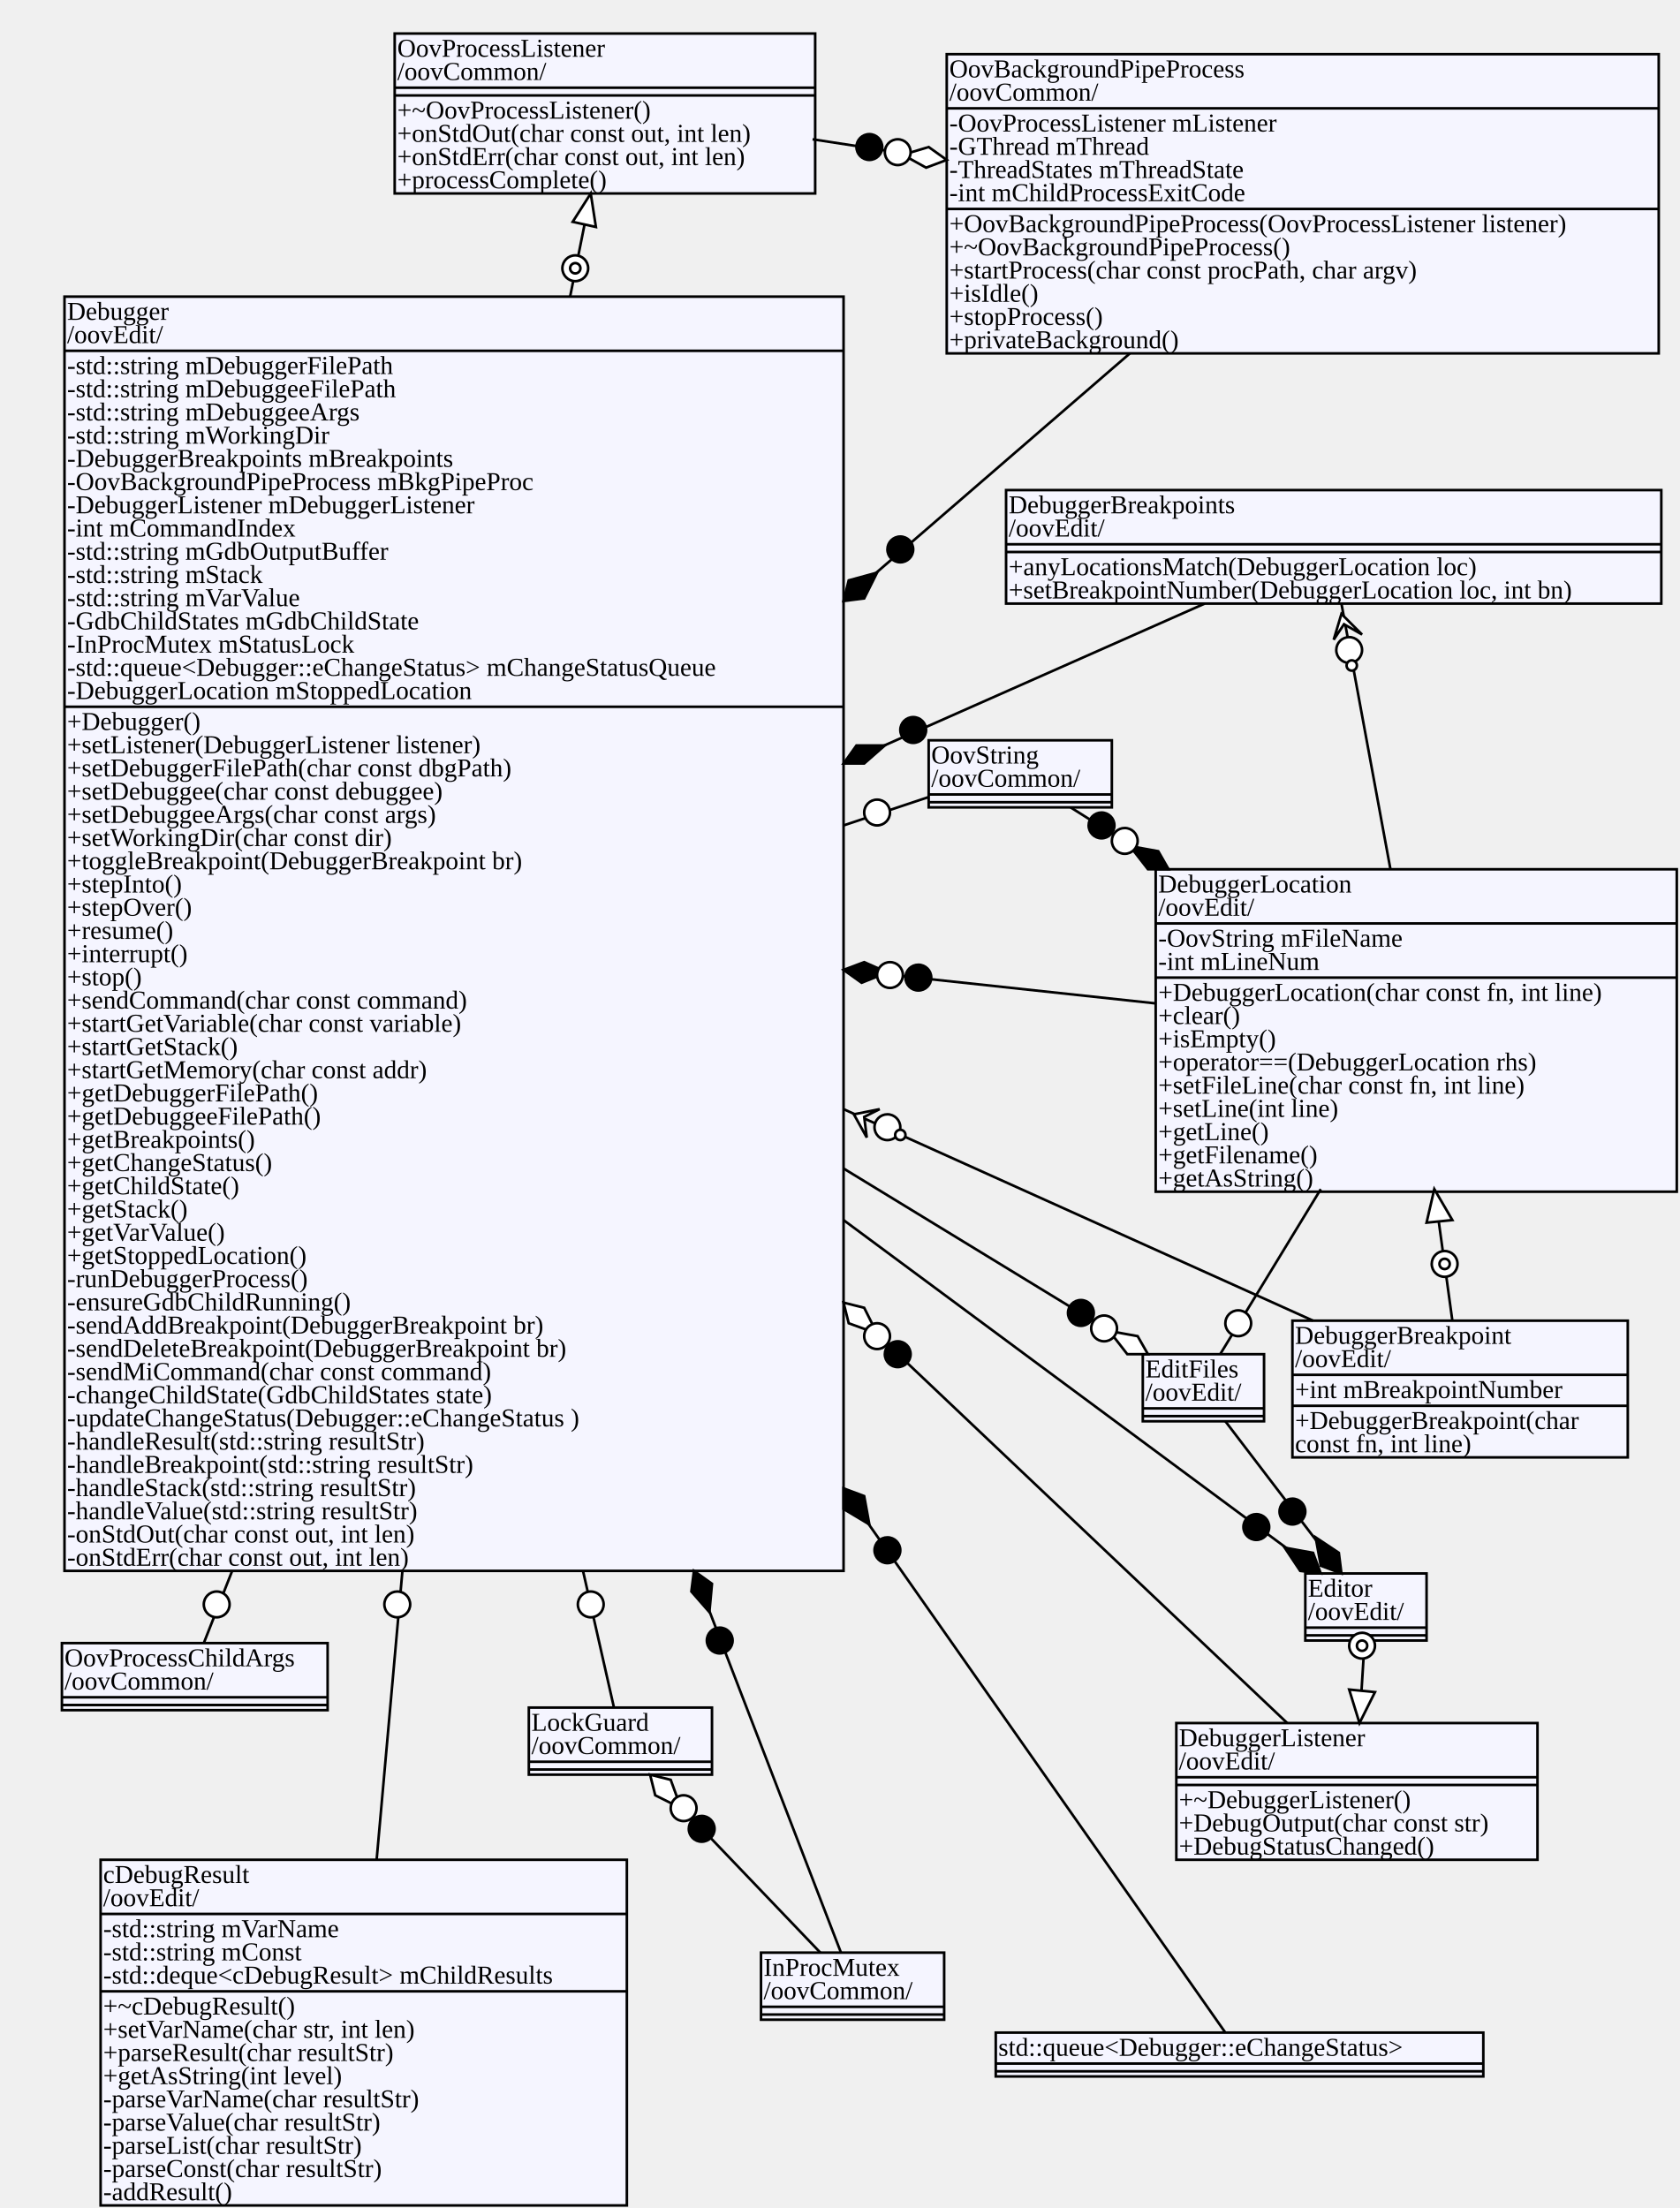
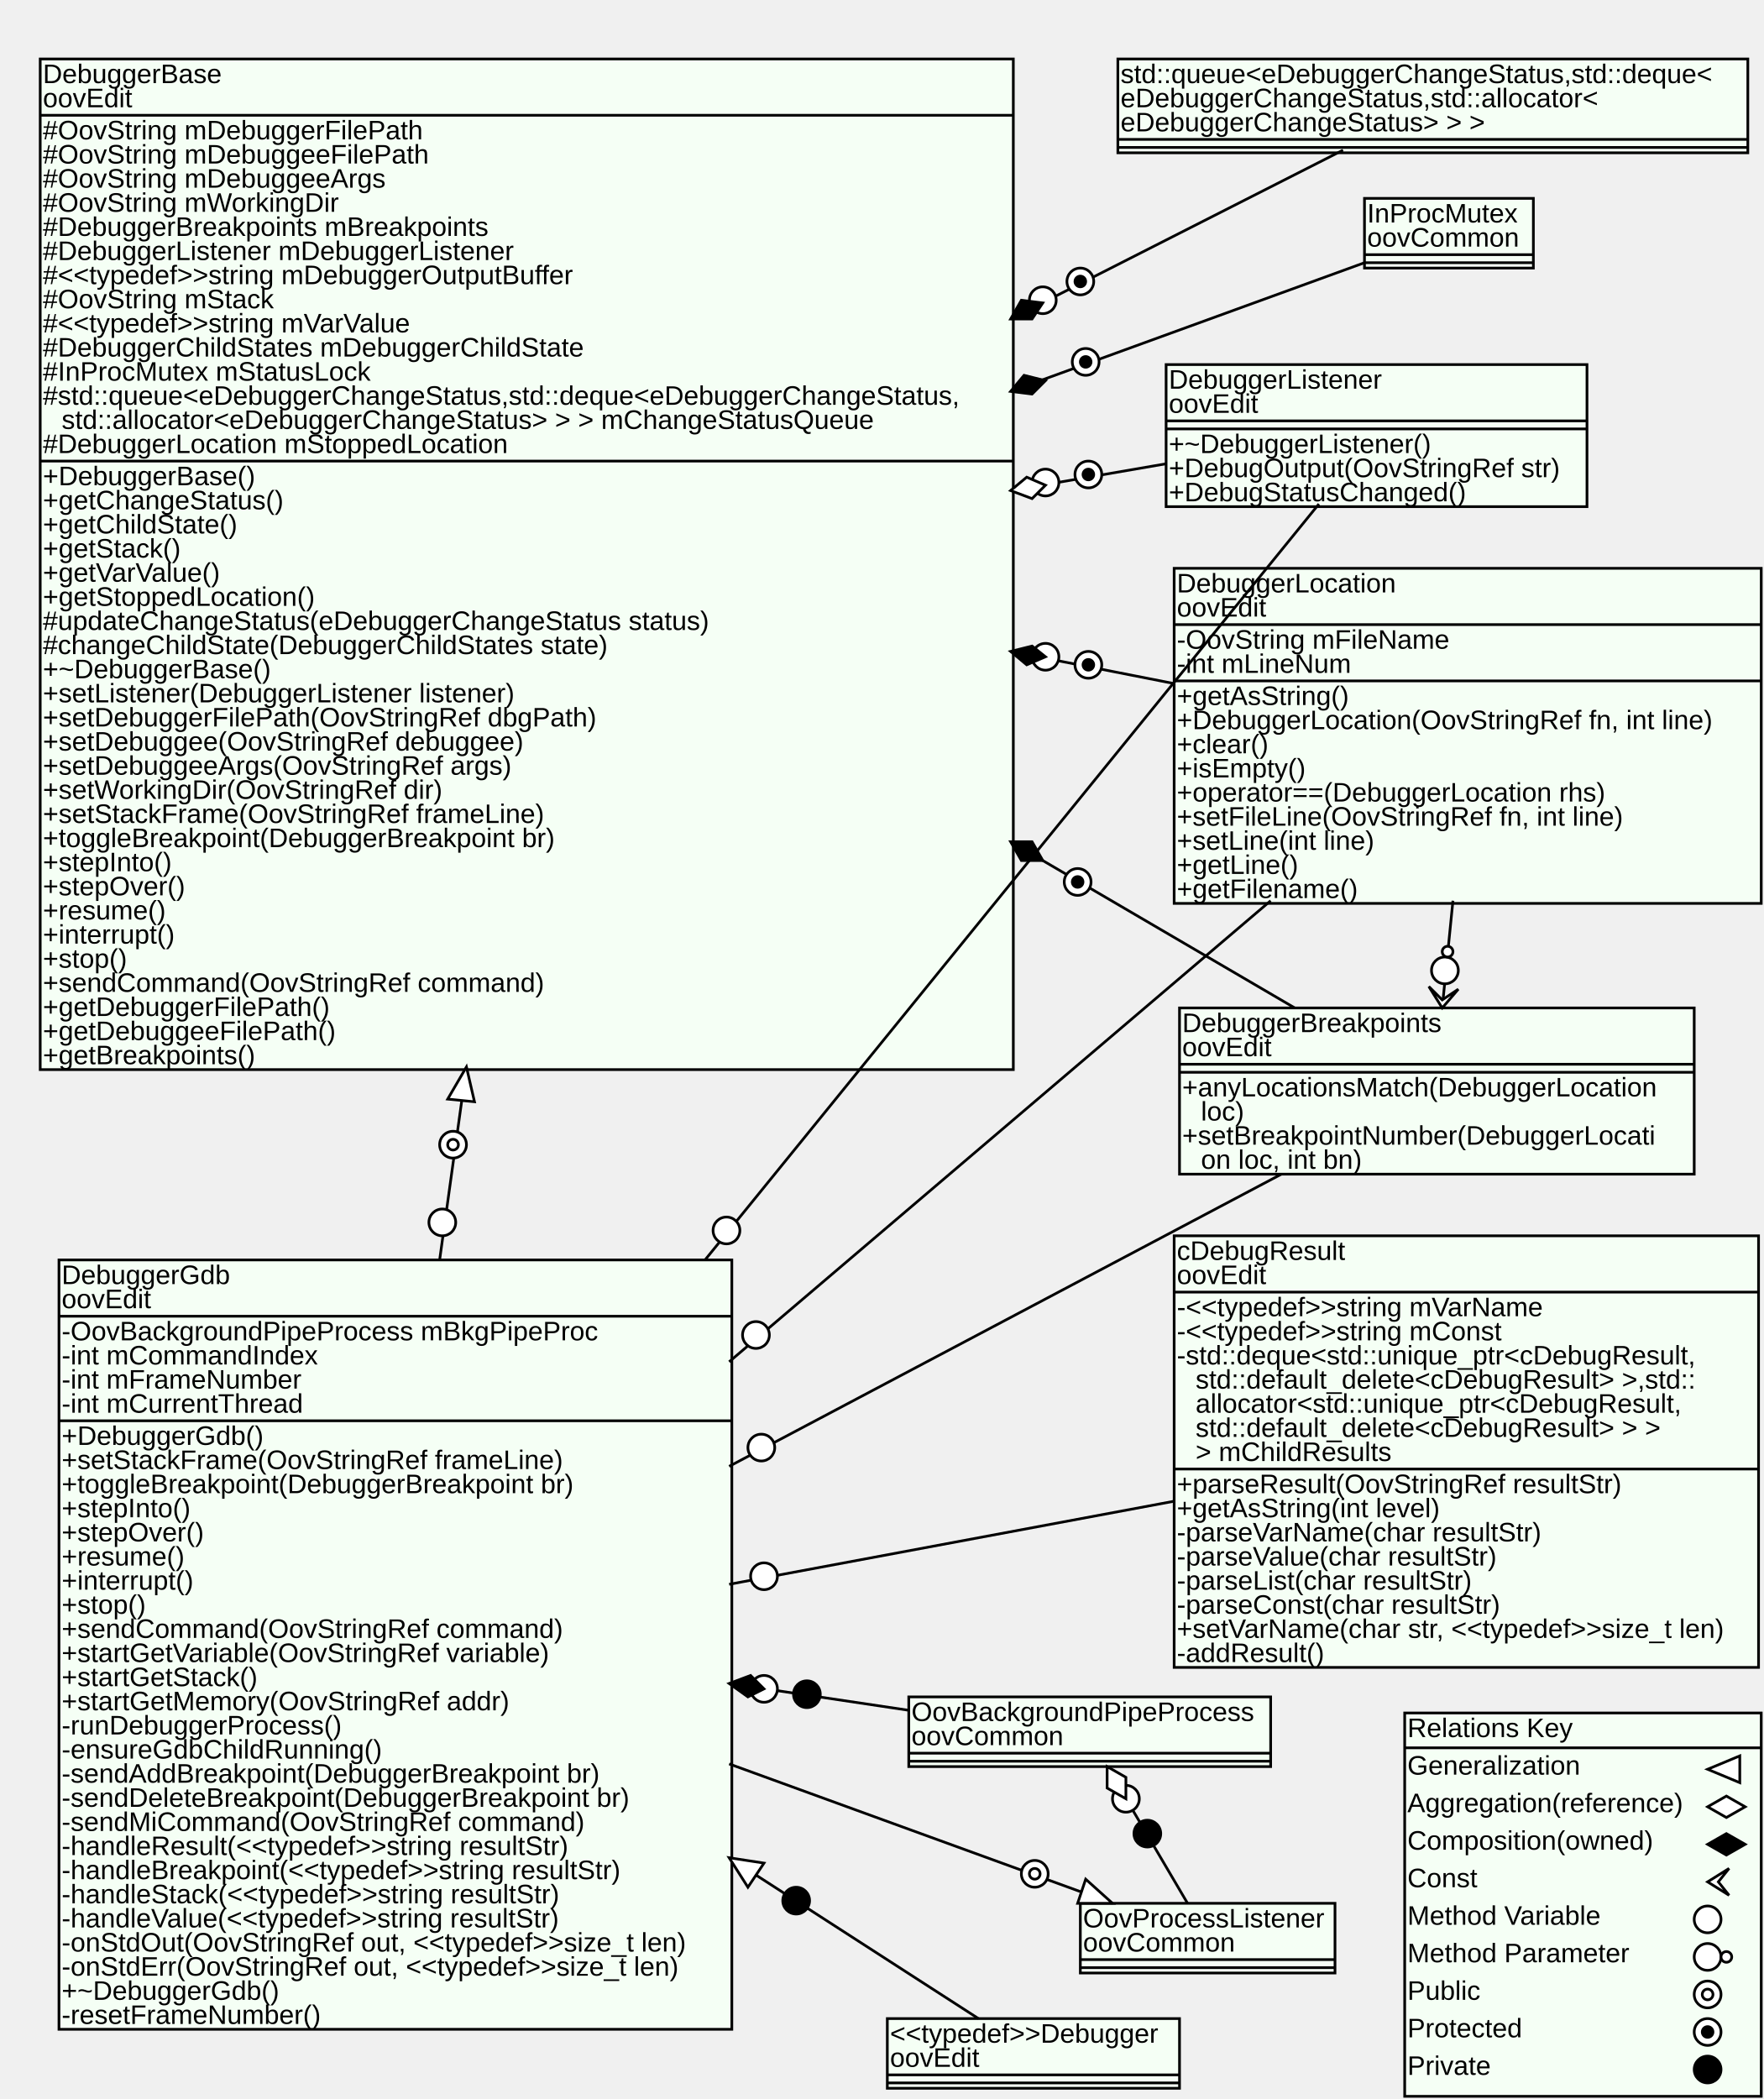
- <svg xmlns="http://www.w3.org/2000/svg" version="1.1" width="651" height="856">
-   <g fill="#f5f5ff" stroke="rgb(0,0,0)" style="stroke-width:1">
-     <rect x="386" y="788" width="189" height="17" />
-     <line x1="386" y1="800" x2="575" y2="800" />
-     <line x1="386" y1="803" x2="575" y2="803" />
-   </g>
-   <g font-size="10">
-     <text x="387" y="797">std::queue&lt;Debugger::eChangeStatus&gt;</text>
-   </g>
-   <g fill="#f5f5ff" stroke="rgb(0,0,0)" style="stroke-width:1">
-     <rect x="443" y="525" width="47" height="26" />
-     <line x1="443" y1="546" x2="490" y2="546" />
-     <line x1="443" y1="549" x2="490" y2="549" />
-   </g>
-   <g font-size="10">
-     <text x="444" y="534">EditFiles</text>
-     <text x="444" y="543">/oovEdit/</text>
-   </g>
-   <g fill="#f5f5ff" stroke="rgb(0,0,0)" style="stroke-width:1">
-     <rect x="506" y="610" width="47" height="26" />
-     <line x1="506" y1="631" x2="553" y2="631" />
-     <line x1="506" y1="634" x2="553" y2="634" />
-   </g>
-   <g font-size="10">
-     <text x="507" y="619">Editor</text>
-     <text x="507" y="628">/oovEdit/</text>
-   </g>
-   <g fill="#f5f5ff" stroke="rgb(0,0,0)" style="stroke-width:1">
-     <rect x="25" y="115" width="302" height="494" />
-     <line x1="25" y1="136" x2="327" y2="136" />
-     <line x1="25" y1="274" x2="327" y2="274" />
-   </g>
-   <g font-size="10">
-     <text x="26" y="124">Debugger</text>
-     <text x="26" y="133">/oovEdit/</text>
-     <text x="26" y="145">-std::string mDebuggerFilePath</text>
-     <text x="26" y="154">-std::string mDebuggeeFilePath</text>
-     <text x="26" y="163">-std::string mDebuggeeArgs</text>
-     <text x="26" y="172">-std::string mWorkingDir</text>
-     <text x="26" y="181">-DebuggerBreakpoints mBreakpoints</text>
-     <text x="26" y="190">-OovBackgroundPipeProcess mBkgPipeProc</text>
-     <text x="26" y="199">-DebuggerListener mDebuggerListener</text>
-     <text x="26" y="208">-int mCommandIndex</text>
-     <text x="26" y="217">-std::string mGdbOutputBuffer</text>
-     <text x="26" y="226">-std::string mStack</text>
-     <text x="26" y="235">-std::string mVarValue</text>
-     <text x="26" y="244">-GdbChildStates mGdbChildState</text>
-     <text x="26" y="253">-InProcMutex mStatusLock</text>
-     <text x="26" y="262">-std::queue&lt;Debugger::eChangeStatus&gt; mChangeStatusQueue</text>
-     <text x="26" y="271">-DebuggerLocation mStoppedLocation</text>
-     <text x="26" y="283">+Debugger()</text>
-     <text x="26" y="292">+setListener(DebuggerListener listener)</text>
-     <text x="26" y="301">+setDebuggerFilePath(char const dbgPath)</text>
-     <text x="26" y="310">+setDebuggee(char const debuggee)</text>
-     <text x="26" y="319">+setDebuggeeArgs(char const args)</text>
-     <text x="26" y="328">+setWorkingDir(char const dir)</text>
-     <text x="26" y="337">+toggleBreakpoint(DebuggerBreakpoint br)</text>
-     <text x="26" y="346">+stepInto()</text>
-     <text x="26" y="355">+stepOver()</text>
-     <text x="26" y="364">+resume()</text>
-     <text x="26" y="373">+interrupt()</text>
-     <text x="26" y="382">+stop()</text>
-     <text x="26" y="391">+sendCommand(char const command)</text>
-     <text x="26" y="400">+startGetVariable(char const variable)</text>
-     <text x="26" y="409">+startGetStack()</text>
-     <text x="26" y="418">+startGetMemory(char const addr)</text>
-     <text x="26" y="427">+getDebuggerFilePath()</text>
-     <text x="26" y="436">+getDebuggeeFilePath()</text>
-     <text x="26" y="445">+getBreakpoints()</text>
-     <text x="26" y="454">+getChangeStatus()</text>
-     <text x="26" y="463">+getChildState()</text>
-     <text x="26" y="472">+getStack()</text>
-     <text x="26" y="481">+getVarValue()</text>
-     <text x="26" y="490">+getStoppedLocation()</text>
-     <text x="26" y="499">-runDebuggerProcess()</text>
-     <text x="26" y="508">-ensureGdbChildRunning()</text>
-     <text x="26" y="517">-sendAddBreakpoint(DebuggerBreakpoint br)</text>
-     <text x="26" y="526">-sendDeleteBreakpoint(DebuggerBreakpoint br)</text>
-     <text x="26" y="535">-sendMiCommand(char const command)</text>
-     <text x="26" y="544">-changeChildState(GdbChildStates state)</text>
-     <text x="26" y="553">-updateChangeStatus(Debugger::eChangeStatus )</text>
-     <text x="26" y="562">-handleResult(std::string resultStr)</text>
-     <text x="26" y="571">-handleBreakpoint(std::string resultStr)</text>
-     <text x="26" y="580">-handleStack(std::string resultStr)</text>
-     <text x="26" y="589">-handleValue(std::string resultStr)</text>
-     <text x="26" y="598">-onStdOut(char const out, int len)</text>
-     <text x="26" y="607">-onStdErr(char const out, int len)</text>
-   </g>
-   <g fill="#f5f5ff" stroke="rgb(0,0,0)" style="stroke-width:1">
-     <rect x="390" y="190" width="254" height="44" />
-     <line x1="390" y1="211" x2="644" y2="211" />
-     <line x1="390" y1="214" x2="644" y2="214" />
-   </g>
-   <g font-size="10">
-     <text x="391" y="199">DebuggerBreakpoints</text>
-     <text x="391" y="208">/oovEdit/</text>
-     <text x="391" y="223">+anyLocationsMatch(DebuggerLocation loc)</text>
-     <text x="391" y="232">+setBreakpointNumber(DebuggerLocation loc, int bn)</text>
-   </g>
-   <g fill="#f5f5ff" stroke="rgb(0,0,0)" style="stroke-width:1">
-     <rect x="367" y="21" width="276" height="116" />
-     <line x1="367" y1="42" x2="643" y2="42" />
-     <line x1="367" y1="81" x2="643" y2="81" />
-   </g>
-   <g font-size="10">
-     <text x="368" y="30">OovBackgroundPipeProcess</text>
-     <text x="368" y="39">/oovCommon/</text>
-     <text x="368" y="51">-OovProcessListener mListener</text>
-     <text x="368" y="60">-GThread mThread</text>
-     <text x="368" y="69">-ThreadStates mThreadState</text>
-     <text x="368" y="78">-int mChildProcessExitCode</text>
-     <text x="368" y="90">+OovBackgroundPipeProcess(OovProcessListener listener)</text>
-     <text x="368" y="99">+~OovBackgroundPipeProcess()</text>
-     <text x="368" y="108">+startProcess(char const procPath, char argv)</text>
-     <text x="368" y="117">+isIdle()</text>
-     <text x="368" y="126">+stopProcess()</text>
-     <text x="368" y="135">+privateBackground()</text>
-   </g>
-   <g fill="#f5f5ff" stroke="rgb(0,0,0)" style="stroke-width:1">
-     <rect x="456" y="668" width="140" height="53" />
-     <line x1="456" y1="689" x2="596" y2="689" />
-     <line x1="456" y1="692" x2="596" y2="692" />
-   </g>
-   <g font-size="10">
-     <text x="457" y="677">DebuggerListener</text>
-     <text x="457" y="686">/oovEdit/</text>
-     <text x="457" y="701">+~DebuggerListener()</text>
-     <text x="457" y="710">+DebugOutput(char const str)</text>
-     <text x="457" y="719">+DebugStatusChanged()</text>
-   </g>
-   <g fill="#f5f5ff" stroke="rgb(0,0,0)" style="stroke-width:1">
-     <rect x="295" y="757" width="71" height="26" />
-     <line x1="295" y1="778" x2="366" y2="778" />
-     <line x1="295" y1="781" x2="366" y2="781" />
-   </g>
-   <g font-size="10">
-     <text x="296" y="766">InProcMutex</text>
-     <text x="296" y="775">/oovCommon/</text>
-   </g>
-   <g fill="#f5f5ff" stroke="rgb(0,0,0)" style="stroke-width:1">
-     <rect x="448" y="337" width="202" height="125" />
-     <line x1="448" y1="358" x2="650" y2="358" />
-     <line x1="448" y1="379" x2="650" y2="379" />
-   </g>
-   <g font-size="10">
-     <text x="449" y="346">DebuggerLocation</text>
-     <text x="449" y="355">/oovEdit/</text>
-     <text x="449" y="367">-OovString mFileName</text>
-     <text x="449" y="376">-int mLineNum</text>
-     <text x="449" y="388">+DebuggerLocation(char const fn, int line)</text>
-     <text x="449" y="397">+clear()</text>
-     <text x="449" y="406">+isEmpty()</text>
-     <text x="449" y="415">+operator==(DebuggerLocation rhs)</text>
-     <text x="449" y="424">+setFileLine(char const fn, int line)</text>
-     <text x="449" y="433">+setLine(int line)</text>
-     <text x="449" y="442">+getLine()</text>
-     <text x="449" y="451">+getFilename()</text>
-     <text x="449" y="460">+getAsString()</text>
-   </g>
-   <g fill="#f5f5ff" stroke="rgb(0,0,0)" style="stroke-width:1">
-     <rect x="153" y="13" width="163" height="62" />
-     <line x1="153" y1="34" x2="316" y2="34" />
-     <line x1="153" y1="37" x2="316" y2="37" />
-   </g>
-   <g font-size="10">
-     <text x="154" y="22">OovProcessListener</text>
-     <text x="154" y="31">/oovCommon/</text>
-     <text x="154" y="46">+~OovProcessListener()</text>
-     <text x="154" y="55">+onStdOut(char const out, int len)</text>
-     <text x="154" y="64">+onStdErr(char const out, int len)</text>
-     <text x="154" y="73">+processComplete()</text>
-   </g>
-   <g fill="#f5f5ff" stroke="rgb(0,0,0)" style="stroke-width:1">
-     <rect x="501" y="512" width="130" height="53" />
-     <line x1="501" y1="533" x2="631" y2="533" />
-     <line x1="501" y1="545" x2="631" y2="545" />
-   </g>
-   <g font-size="10">
-     <text x="502" y="521">DebuggerBreakpoint</text>
-     <text x="502" y="530">/oovEdit/</text>
-     <text x="502" y="542">+int mBreakpointNumber</text>
-     <text x="502" y="554">+DebuggerBreakpoint(char</text>
-     <text x="502" y="563">    const fn, int line)</text>
-   </g>
-   <g fill="#f5f5ff" stroke="rgb(0,0,0)" style="stroke-width:1">
-     <rect x="360" y="287" width="71" height="26" />
-     <line x1="360" y1="308" x2="431" y2="308" />
-     <line x1="360" y1="311" x2="431" y2="311" />
-   </g>
-   <g font-size="10">
-     <text x="361" y="296">OovString</text>
-     <text x="361" y="305">/oovCommon/</text>
-   </g>
-   <g fill="#f5f5ff" stroke="rgb(0,0,0)" style="stroke-width:1">
-     <rect x="205" y="662" width="71" height="26" />
-     <line x1="205" y1="683" x2="276" y2="683" />
-     <line x1="205" y1="686" x2="276" y2="686" />
-   </g>
-   <g font-size="10">
-     <text x="206" y="671">LockGuard</text>
-     <text x="206" y="680">/oovCommon/</text>
-   </g>
-   <g fill="#f5f5ff" stroke="rgb(0,0,0)" style="stroke-width:1">
-     <rect x="24" y="637" width="103" height="26" />
-     <line x1="24" y1="658" x2="127" y2="658" />
-     <line x1="24" y1="661" x2="127" y2="661" />
-   </g>
-   <g font-size="10">
-     <text x="25" y="646">OovProcessChildArgs</text>
-     <text x="25" y="655">/oovCommon/</text>
-   </g>
-   <g fill="#f5f5ff" stroke="rgb(0,0,0)" style="stroke-width:1">
-     <rect x="39" y="721" width="204" height="134" />
-     <line x1="39" y1="742" x2="243" y2="742" />
-     <line x1="39" y1="772" x2="243" y2="772" />
-   </g>
-   <g font-size="10">
-     <text x="40" y="730">cDebugResult</text>
-     <text x="40" y="739">/oovEdit/</text>
-     <text x="40" y="751">-std::string mVarName</text>
-     <text x="40" y="760">-std::string mConst</text>
-     <text x="40" y="769">-std::deque&lt;cDebugResult&gt; mChildResults</text>
-     <text x="40" y="781">+~cDebugResult()</text>
-     <text x="40" y="790">+setVarName(char str, int len)</text>
-     <text x="40" y="799">+parseResult(char resultStr)</text>
-     <text x="40" y="808">+getAsString(int level)</text>
-     <text x="40" y="817">-parseVarName(char resultStr)</text>
-     <text x="40" y="826">-parseValue(char resultStr)</text>
-     <text x="40" y="835">-parseList(char resultStr)</text>
-     <text x="40" y="844">-parseConst(char resultStr)</text>
-     <text x="40" y="853">-addResult()</text>
-   </g>
-   <g fill="#f5f5ff" stroke="rgb(0,0,0)" style="stroke-width:1">
-     <line x1="475" y1="788" x2="327" y2="577" />
-     <polygon points="327,577 327,585 337,591 335,580 327,577 " style="fill:#000000" />
-     <circle cx="344" cy="601" r="5" style="fill:#000000" />
-     <circle cx="344" cy="601" r="2" style="fill:#000000" />
-     <line x1="475" y1="551" x2="520" y2="610" />
-     <polygon points="520,610 519,602 510,596 512,607 520,610 " style="fill:#000000" />
-     <circle cx="501" cy="586" r="5" style="fill:#000000" />
-     <circle cx="501" cy="586" r="2" style="fill:#000000" />
-     <line x1="445" y1="525" x2="327" y2="453" />
-     <polygon points="445,525 441,518 430,516 437,525 445,525 " style="fill:#ffffff" />
-     <circle cx="428" cy="515" r="5" style="fill:#ffffff" />
-     <circle cx="419" cy="509" r="5" style="fill:#000000" />
-     <circle cx="419" cy="509" r="2" style="fill:#000000" />
-     <line x1="473" y1="525" x2="512" y2="461" />
-     <circle cx="480" cy="513" r="5" style="fill:#ffffff" />
-     <line x1="512" y1="610" x2="327" y2="473" />
-     <polygon points="512,610 509,602 498,600 504,609 512,610 " style="fill:#000000" />
-     <circle cx="487" cy="592" r="5" style="fill:#000000" />
-     <circle cx="487" cy="592" r="2" style="fill:#000000" />
-     <line x1="529" y1="636" x2="527" y2="668" />
-     <polygon points="527,668 533,656 523,655 527,668 " style="fill:#ffffff" />
-     <circle cx="528" cy="638" r="5" style="fill:#ffffff" />
-     <circle cx="528" cy="638" r="2" style="fill:#ffffff" />
-     <line x1="327" y1="296" x2="467" y2="234" />
-     <polygon points="327,296 335,296 343,289 332,289 327,296 " style="fill:#000000" />
-     <circle cx="354" cy="283" r="5" style="fill:#000000" />
-     <circle cx="354" cy="283" r="2" style="fill:#000000" />
-     <line x1="327" y1="233" x2="438" y2="137" />
-     <polygon points="327,233 335,232 340,222 329,225 327,233 " style="fill:#000000" />
-     <circle cx="349" cy="213" r="5" style="fill:#000000" />
-     <circle cx="349" cy="213" r="2" style="fill:#000000" />
-     <line x1="327" y1="505" x2="499" y2="668" />
-     <polygon points="327,505 329,513 340,517 335,507 327,505 " style="fill:#ffffff" />
-     <circle cx="340" cy="518" r="5" style="fill:#ffffff" />
-     <circle cx="348" cy="525" r="5" style="fill:#000000" />
-     <circle cx="348" cy="525" r="2" style="fill:#000000" />
-     <line x1="269" y1="609" x2="326" y2="757" />
-     <polygon points="269,609 268,617 275,625 276,614 269,609 " style="fill:#000000" />
-     <circle cx="279" cy="636" r="5" style="fill:#000000" />
-     <circle cx="279" cy="636" r="2" style="fill:#000000" />
-     <line x1="327" y1="376" x2="448" y2="389" />
-     <polygon points="327,376 334,381 344,377 335,373 327,376 " style="fill:#000000" />
-     <circle cx="345" cy="378" r="5" style="fill:#ffffff" />
-     <circle cx="356" cy="379" r="5" style="fill:#000000" />
-     <circle cx="356" cy="379" r="2" style="fill:#000000" />
-     <line x1="221" y1="115" x2="229" y2="75" />
-     <polygon points="229,75 222,86 231,88 229,75 " style="fill:#ffffff" />
-     <circle cx="223" cy="104" r="5" style="fill:#ffffff" />
-     <circle cx="223" cy="104" r="2" style="fill:#ffffff" />
-     <line x1="327" y1="430" x2="509" y2="512" />
-     <polygon points="331,432 336,441 335,433 341,430 331,432 " style="fill:#ffffff" />
-     <circle cx="344" cy="437" r="5" style="fill:#ffffff" />
-     <circle cx="349" cy="440" r="2" style="fill:#ffffff" />
-     <line x1="327" y1="320" x2="360" y2="309" />
-     <circle cx="340" cy="315" r="5" style="fill:#ffffff" />
-     <line x1="226" y1="609" x2="238" y2="662" />
-     <circle cx="229" cy="622" r="5" style="fill:#ffffff" />
-     <line x1="90" y1="609" x2="79" y2="637" />
-     <circle cx="84" cy="622" r="5" style="fill:#ffffff" />
-     <line x1="156" y1="609" x2="146" y2="721" />
-     <circle cx="154" cy="622" r="5" style="fill:#ffffff" />
-     <line x1="520" y1="234" x2="539" y2="337" />
-     <polygon points="520,238 517,248 521,242 528,246 520,238 " style="fill:#ffffff" />
-     <circle cx="523" cy="252" r="5" style="fill:#ffffff" />
-     <circle cx="524" cy="258" r="2" style="fill:#ffffff" />
-     <line x1="367" y1="62" x2="315" y2="54" />
-     <polygon points="367,62 360,57 350,60 359,65 367,62 " style="fill:#ffffff" />
-     <circle cx="348" cy="59" r="5" style="fill:#ffffff" />
-     <circle cx="337" cy="57" r="5" style="fill:#000000" />
-     <circle cx="337" cy="57" r="2" style="fill:#000000" />
-     <line x1="318" y1="757" x2="252" y2="688" />
-     <polygon points="252,688 254,696 264,701 260,690 252,688 " style="fill:#ffffff" />
-     <circle cx="265" cy="701" r="5" style="fill:#ffffff" />
-     <circle cx="272" cy="709" r="5" style="fill:#000000" />
-     <circle cx="272" cy="709" r="2" style="fill:#000000" />
-     <line x1="556" y1="461" x2="563" y2="512" />
-     <polygon points="556,461 553,474 563,473 556,461 " style="fill:#ffffff" />
-     <circle cx="560" cy="490" r="5" style="fill:#ffffff" />
-     <circle cx="560" cy="490" r="2" style="fill:#ffffff" />
-     <line x1="453" y1="337" x2="415" y2="313" />
-     <polygon points="453,337 449,330 438,328 445,337 453,337 " style="fill:#000000" />
-     <circle cx="436" cy="326" r="5" style="fill:#ffffff" />
-     <circle cx="427" cy="320" r="5" style="fill:#000000" />
-     <circle cx="427" cy="320" r="2" style="fill:#000000" />
+ <svg xmlns="http://www.w3.org/2000/svg" version="1.1" font-family="Arial, Helvetica, sans-serif" font-size="10" width="658" height="783">
+   <g fill="#f5fff5" stroke="#000000" style="stroke-width:1">
+     <rect x="524" y="639" width="133" height="143" />
+     <line x1="524" y1="652" x2="657" y2="652" />
+     <polygon points="637,660 649,665 649,655 637,660 " style="fill:#ffffff" />
+     <polygon points="637,674 644,678 651,674 644,670 637,674 " style="fill:#ffffff" />
+     <polygon points="637,688 644,692 651,688 644,684 637,688 " style="fill:#000000" />
+     <polygon points="637,702 645,707 641,702 645,697 637,702 " style="fill:#ffffff" />
+     <circle cx="637" cy="716" r="5" style="fill:#ffffff" />
+     <circle cx="637" cy="730" r="5" style="fill:#ffffff" />
+     <circle cx="644" cy="730" r="2" style="fill:#ffffff" />
+     <circle cx="637" cy="744" r="5" style="fill:#ffffff" />
+     <circle cx="637" cy="744" r="2" style="fill:#ffffff" />
+     <circle cx="637" cy="758" r="5" style="fill:#ffffff" />
+     <circle cx="637" cy="758" r="2" style="fill:#000000" />
+     <circle cx="637" cy="772" r="5" style="fill:#000000" />
+     <circle cx="637" cy="772" r="2" style="fill:#000000" />
+   </g>
+   <g stroke="none">
+     <text x="525" y="648">Relations Key</text>
+     <text x="525" y="662">Generalization</text>
+     <text x="525" y="676">Aggregation(reference)</text>
+     <text x="525" y="690">Composition(owned)</text>
+     <text x="525" y="704">Const</text>
+     <text x="525" y="718">Method Variable</text>
+     <text x="525" y="732">Method Parameter</text>
+     <text x="525" y="746">Public</text>
+     <text x="525" y="760">Protected</text>
+     <text x="525" y="774">Private</text>
+   </g>
+   <g fill="#f5fff5" stroke="#000000" style="stroke-width:1">
+     <rect x="22" y="470" width="251" height="287" />
+     <line x1="22" y1="491" x2="273" y2="491" />
+     <line x1="22" y1="530" x2="273" y2="530" />
+   </g>
+   <g stroke="none">
+     <text x="23" y="479">DebuggerGdb</text>
+     <text x="23" y="488">oovEdit</text>
+     <text x="23" y="500">-OovBackgroundPipeProcess mBkgPipeProc</text>
+     <text x="23" y="509">-int mCommandIndex</text>
+     <text x="23" y="518">-int mFrameNumber</text>
+     <text x="23" y="527">-int mCurrentThread</text>
+     <text x="23" y="539">+DebuggerGdb()</text>
+     <text x="23" y="548">+setStackFrame(OovStringRef frameLine)</text>
+     <text x="23" y="557">+toggleBreakpoint(DebuggerBreakpoint br)</text>
+     <text x="23" y="566">+stepInto()</text>
+     <text x="23" y="575">+stepOver()</text>
+     <text x="23" y="584">+resume()</text>
+     <text x="23" y="593">+interrupt()</text>
+     <text x="23" y="602">+stop()</text>
+     <text x="23" y="611">+sendCommand(OovStringRef command)</text>
+     <text x="23" y="620">+startGetVariable(OovStringRef variable)</text>
+     <text x="23" y="629">+startGetStack()</text>
+     <text x="23" y="638">+startGetMemory(OovStringRef addr)</text>
+     <text x="23" y="647">-runDebuggerProcess()</text>
+     <text x="23" y="656">-ensureGdbChildRunning()</text>
+     <text x="23" y="665">-sendAddBreakpoint(DebuggerBreakpoint br)</text>
+     <text x="23" y="674">-sendDeleteBreakpoint(DebuggerBreakpoint br)</text>
+     <text x="23" y="683">-sendMiCommand(OovStringRef command)</text>
+     <text x="23" y="692">-handleResult(&lt;&lt;typedef&gt;&gt;string resultStr)</text>
+     <text x="23" y="701">-handleBreakpoint(&lt;&lt;typedef&gt;&gt;string resultStr)</text>
+     <text x="23" y="710">-handleStack(&lt;&lt;typedef&gt;&gt;string resultStr)</text>
+     <text x="23" y="719">-handleValue(&lt;&lt;typedef&gt;&gt;string resultStr)</text>
+     <text x="23" y="728">-onStdOut(OovStringRef out, &lt;&lt;typedef&gt;&gt;size_t len)</text>
+     <text x="23" y="737">-onStdErr(OovStringRef out, &lt;&lt;typedef&gt;&gt;size_t len)</text>
+     <text x="23" y="746">+~DebuggerGdb()</text>
+     <text x="23" y="755">-resetFrameNumber()</text>
+   </g>
+   <g fill="#f5fff5" stroke="#000000" style="stroke-width:1">
+     <rect x="339" y="633" width="135" height="26" />
+     <line x1="339" y1="654" x2="474" y2="654" />
+     <line x1="339" y1="657" x2="474" y2="657" />
+   </g>
+   <g stroke="none">
+     <text x="340" y="642">OovBackgroundPipeProcess</text>
+     <text x="340" y="651">oovCommon</text>
+   </g>
+   <g fill="#f5fff5" stroke="#000000" style="stroke-width:1">
+     <rect x="403" y="710" width="95" height="26" />
+     <line x1="403" y1="731" x2="498" y2="731" />
+     <line x1="403" y1="734" x2="498" y2="734" />
+   </g>
+   <g stroke="none">
+     <text x="404" y="719">OovProcessListener</text>
+     <text x="404" y="728">oovCommon</text>
+   </g>
+   <g fill="#f5fff5" stroke="#000000" style="stroke-width:1">
+     <rect x="15" y="22" width="363" height="377" />
+     <line x1="15" y1="43" x2="378" y2="43" />
+     <line x1="15" y1="172" x2="378" y2="172" />
+   </g>
+   <g stroke="none">
+     <text x="16" y="31">DebuggerBase</text>
+     <text x="16" y="40">oovEdit</text>
+     <text x="16" y="52">#OovString mDebuggerFilePath</text>
+     <text x="16" y="61">#OovString mDebuggeeFilePath</text>
+     <text x="16" y="70">#OovString mDebuggeeArgs</text>
+     <text x="16" y="79">#OovString mWorkingDir</text>
+     <text x="16" y="88">#DebuggerBreakpoints mBreakpoints</text>
+     <text x="16" y="97">#DebuggerListener mDebuggerListener</text>
+     <text x="16" y="106">#&lt;&lt;typedef&gt;&gt;string mDebuggerOutputBuffer</text>
+     <text x="16" y="115">#OovString mStack</text>
+     <text x="16" y="124">#&lt;&lt;typedef&gt;&gt;string mVarValue</text>
+     <text x="16" y="133">#DebuggerChildStates mDebuggerChildState</text>
+     <text x="16" y="142">#InProcMutex mStatusLock</text>
+     <text x="16" y="151">#std::queue&lt;eDebuggerChangeStatus,std::deque&lt;eDebuggerChangeStatus,</text>
+     <text x="23" y="160">std::allocator&lt;eDebuggerChangeStatus&gt; &gt; &gt; mChangeStatusQueue</text>
+     <text x="16" y="169">#DebuggerLocation mStoppedLocation</text>
+     <text x="16" y="181">+DebuggerBase()</text>
+     <text x="16" y="190">+getChangeStatus()</text>
+     <text x="16" y="199">+getChildState()</text>
+     <text x="16" y="208">+getStack()</text>
+     <text x="16" y="217">+getVarValue()</text>
+     <text x="16" y="226">+getStoppedLocation()</text>
+     <text x="16" y="235">#updateChangeStatus(eDebuggerChangeStatus status)</text>
+     <text x="16" y="244">#changeChildState(DebuggerChildStates state)</text>
+     <text x="16" y="253">+~DebuggerBase()</text>
+     <text x="16" y="262">+setListener(DebuggerListener listener)</text>
+     <text x="16" y="271">+setDebuggerFilePath(OovStringRef dbgPath)</text>
+     <text x="16" y="280">+setDebuggee(OovStringRef debuggee)</text>
+     <text x="16" y="289">+setDebuggeeArgs(OovStringRef args)</text>
+     <text x="16" y="298">+setWorkingDir(OovStringRef dir)</text>
+     <text x="16" y="307">+setStackFrame(OovStringRef frameLine)</text>
+     <text x="16" y="316">+toggleBreakpoint(DebuggerBreakpoint br)</text>
+     <text x="16" y="325">+stepInto()</text>
+     <text x="16" y="334">+stepOver()</text>
+     <text x="16" y="343">+resume()</text>
+     <text x="16" y="352">+interrupt()</text>
+     <text x="16" y="361">+stop()</text>
+     <text x="16" y="370">+sendCommand(OovStringRef command)</text>
+     <text x="16" y="379">+getDebuggerFilePath()</text>
+     <text x="16" y="388">+getDebuggeeFilePath()</text>
+     <text x="16" y="397">+getBreakpoints()</text>
+   </g>
+   <g fill="#f5fff5" stroke="#000000" style="stroke-width:1">
+     <rect x="331" y="753" width="109" height="26" />
+     <line x1="331" y1="774" x2="440" y2="774" />
+     <line x1="331" y1="777" x2="440" y2="777" />
+   </g>
+   <g stroke="none">
+     <text x="332" y="762">&lt;&lt;typedef&gt;&gt;Debugger</text>
+     <text x="332" y="771">oovEdit</text>
+   </g>
+   <g fill="#f5fff5" stroke="#000000" style="stroke-width:1">
+     <rect x="440" y="376" width="192" height="62" />
+     <line x1="440" y1="397" x2="632" y2="397" />
+     <line x1="440" y1="400" x2="632" y2="400" />
+   </g>
+   <g stroke="none">
+     <text x="441" y="385">DebuggerBreakpoints</text>
+     <text x="441" y="394">oovEdit</text>
+     <text x="441" y="409">+anyLocationsMatch(DebuggerLocation</text>
+     <text x="448" y="418"> loc)</text>
+     <text x="441" y="427">+setBreakpointNumber(DebuggerLocati</text>
+     <text x="448" y="436">on loc, int bn)</text>
+   </g>
+   <g fill="#f5fff5" stroke="#000000" style="stroke-width:1">
+     <rect x="435" y="136" width="157" height="53" />
+     <line x1="435" y1="157" x2="592" y2="157" />
+     <line x1="435" y1="160" x2="592" y2="160" />
+   </g>
+   <g stroke="none">
+     <text x="436" y="145">DebuggerListener</text>
+     <text x="436" y="154">oovEdit</text>
+     <text x="436" y="169">+~DebuggerListener()</text>
+     <text x="436" y="178">+DebugOutput(OovStringRef str)</text>
+     <text x="436" y="187">+DebugStatusChanged()</text>
+   </g>
+   <g fill="#f5fff5" stroke="#000000" style="stroke-width:1">
+     <rect x="509" y="74" width="63" height="26" />
+     <line x1="509" y1="95" x2="572" y2="95" />
+     <line x1="509" y1="98" x2="572" y2="98" />
+   </g>
+   <g stroke="none">
+     <text x="510" y="83">InProcMutex</text>
+     <text x="510" y="92">oovCommon</text>
+   </g>
+   <g fill="#f5fff5" stroke="#000000" style="stroke-width:1">
+     <rect x="417" y="22" width="235" height="35" />
+     <line x1="417" y1="52" x2="652" y2="52" />
+     <line x1="417" y1="55" x2="652" y2="55" />
+   </g>
+   <g stroke="none">
+     <text x="418" y="31">std::queue&lt;eDebuggerChangeStatus,std::deque&lt;</text>
+     <text x="418" y="40">  eDebuggerChangeStatus,std::allocator&lt;</text>
+     <text x="418" y="49">  eDebuggerChangeStatus&gt; &gt; &gt;</text>
+   </g>
+   <g fill="#f5fff5" stroke="#000000" style="stroke-width:1">
+     <rect x="438" y="212" width="219" height="125" />
+     <line x1="438" y1="233" x2="657" y2="233" />
+     <line x1="438" y1="254" x2="657" y2="254" />
+   </g>
+   <g stroke="none">
+     <text x="439" y="221">DebuggerLocation</text>
+     <text x="439" y="230">oovEdit</text>
+     <text x="439" y="242">-OovString mFileName</text>
+     <text x="439" y="251">-int mLineNum</text>
+     <text x="439" y="263">+getAsString()</text>
+     <text x="439" y="272">+DebuggerLocation(OovStringRef fn, int line)</text>
+     <text x="439" y="281">+clear()</text>
+     <text x="439" y="290">+isEmpty()</text>
+     <text x="439" y="299">+operator==(DebuggerLocation rhs)</text>
+     <text x="439" y="308">+setFileLine(OovStringRef fn, int line)</text>
+     <text x="439" y="317">+setLine(int line)</text>
+     <text x="439" y="326">+getLine()</text>
+     <text x="439" y="335">+getFilename()</text>
+   </g>
+   <g fill="#f5fff5" stroke="#000000" style="stroke-width:1">
+     <rect x="438" y="461" width="218" height="161" />
+     <line x1="438" y1="482" x2="656" y2="482" />
+     <line x1="438" y1="548" x2="656" y2="548" />
+   </g>
+   <g stroke="none">
+     <text x="439" y="470">cDebugResult</text>
+     <text x="439" y="479">oovEdit</text>
+     <text x="439" y="491">-&lt;&lt;typedef&gt;&gt;string mVarName</text>
+     <text x="439" y="500">-&lt;&lt;typedef&gt;&gt;string mConst</text>
+     <text x="439" y="509">-std::deque&lt;std::unique_ptr&lt;cDebugResult,</text>
+     <text x="446" y="518">std::default_delete&lt;cDebugResult&gt; &gt;,std::</text>
+     <text x="446" y="527">allocator&lt;std::unique_ptr&lt;cDebugResult,</text>
+     <text x="446" y="536">std::default_delete&lt;cDebugResult&gt; &gt; &gt; </text>
+     <text x="446" y="545">&gt; mChildResults</text>
+     <text x="439" y="557">+parseResult(OovStringRef resultStr)</text>
+     <text x="439" y="566">+getAsString(int level)</text>
+     <text x="439" y="575">-parseVarName(char resultStr)</text>
+     <text x="439" y="584">-parseValue(char resultStr)</text>
+     <text x="439" y="593">-parseList(char resultStr)</text>
+     <text x="439" y="602">-parseConst(char resultStr)</text>
+     <text x="439" y="611">+setVarName(char str, &lt;&lt;typedef&gt;&gt;size_t len)</text>
+     <text x="439" y="620">-addResult()</text>
+   </g>
+   <g fill="#f5f5ff" stroke="#000000" style="stroke-width:1">
+     <line x1="272" y1="628" x2="339" y2="638" />
+     <circle cx="285" cy="630" r="5" style="fill:#ffffff" />
+     <circle cx="301" cy="632" r="5" style="fill:#000000" />
+     <circle cx="301" cy="632" r="2" style="fill:#000000" />
+     <polygon points="272,628 279,633 285,630 280,625 272,628 " style="fill:#000000" />
+     <line x1="272" y1="658" x2="415" y2="710" />
+     <circle cx="386" cy="699" r="5" style="fill:#ffffff" />
+     <circle cx="386" cy="699" r="2" style="fill:#ffffff" />
+     <polygon points="415,710 405,701 402,710 415,710 " style="fill:#ffffff" />
+     <line x1="164" y1="470" x2="174" y2="398" />
+     <circle cx="165" cy="456" r="5" style="fill:#ffffff" />
+     <circle cx="169" cy="427" r="5" style="fill:#ffffff" />
+     <circle cx="169" cy="427" r="2" style="fill:#ffffff" />
+     <polygon points="174,398 167,410 177,411 174,398 " style="fill:#ffffff" />
+     <line x1="272" y1="693" x2="365" y2="753" />
+     <circle cx="297" cy="709" r="5" style="fill:#000000" />
+     <circle cx="297" cy="709" r="2" style="fill:#000000" />
+     <polygon points="272,693 279,704 285,695 272,693 " style="fill:#ffffff" />
+     <line x1="272" y1="547" x2="478" y2="438" />
+     <circle cx="284" cy="540" r="5" style="fill:#ffffff" />
+     <line x1="263" y1="470" x2="492" y2="188" />
+     <circle cx="271" cy="459" r="5" style="fill:#ffffff" />
+     <line x1="272" y1="508" x2="474" y2="336" />
+     <circle cx="282" cy="498" r="5" style="fill:#ffffff" />
+     <line x1="272" y1="591" x2="438" y2="560" />
+     <circle cx="285" cy="588" r="5" style="fill:#ffffff" />
+     <line x1="413" y1="659" x2="443" y2="710" />
+     <circle cx="420" cy="671" r="5" style="fill:#ffffff" />
+     <circle cx="428" cy="684" r="5" style="fill:#000000" />
+     <circle cx="428" cy="684" r="2" style="fill:#000000" />
+     <polygon points="413,659 413,667 420,671 420,663 413,659 " style="fill:#ffffff" />
+     <line x1="377" y1="314" x2="483" y2="376" />
+     <circle cx="402" cy="329" r="5" style="fill:#ffffff" />
+     <circle cx="402" cy="329" r="2" style="fill:#000000" />
+     <polygon points="377,314 381,321 389,321 385,314 377,314 " style="fill:#000000" />
+     <line x1="377" y1="183" x2="435" y2="173" />
+     <circle cx="390" cy="180" r="5" style="fill:#ffffff" />
+     <circle cx="406" cy="177" r="5" style="fill:#ffffff" />
+     <circle cx="406" cy="177" r="2" style="fill:#000000" />
+     <polygon points="377,183 385,186 390,181 383,178 377,183 " style="fill:#ffffff" />
+     <line x1="377" y1="146" x2="509" y2="98" />
+     <circle cx="405" cy="135" r="5" style="fill:#ffffff" />
+     <circle cx="405" cy="135" r="2" style="fill:#000000" />
+     <polygon points="377,146 385,147 390,142 382,140 377,146 " style="fill:#000000" />
+     <line x1="377" y1="119" x2="501" y2="56" />
+     <circle cx="389" cy="112" r="5" style="fill:#ffffff" />
+     <circle cx="403" cy="105" r="5" style="fill:#ffffff" />
+     <circle cx="403" cy="105" r="2" style="fill:#000000" />
+     <polygon points="377,119 385,119 389,113 381,112 377,119 " style="fill:#000000" />
+     <line x1="377" y1="243" x2="438" y2="255" />
+     <circle cx="390" cy="245" r="5" style="fill:#ffffff" />
+     <circle cx="406" cy="248" r="5" style="fill:#ffffff" />
+     <circle cx="406" cy="248" r="2" style="fill:#000000" />
+     <polygon points="377,243 383,248 390,245 385,241 377,243 " style="fill:#000000" />
+     <line x1="538" y1="376" x2="542" y2="336" />
+     <polygon points="538,376 544,369 538,373 533,368 538,376 " style="fill:#ffffff" />
+     <circle cx="539" cy="362" r="5" style="fill:#ffffff" />
+     <circle cx="540" cy="355" r="2" style="fill:#ffffff" />
  </g>
</svg>
